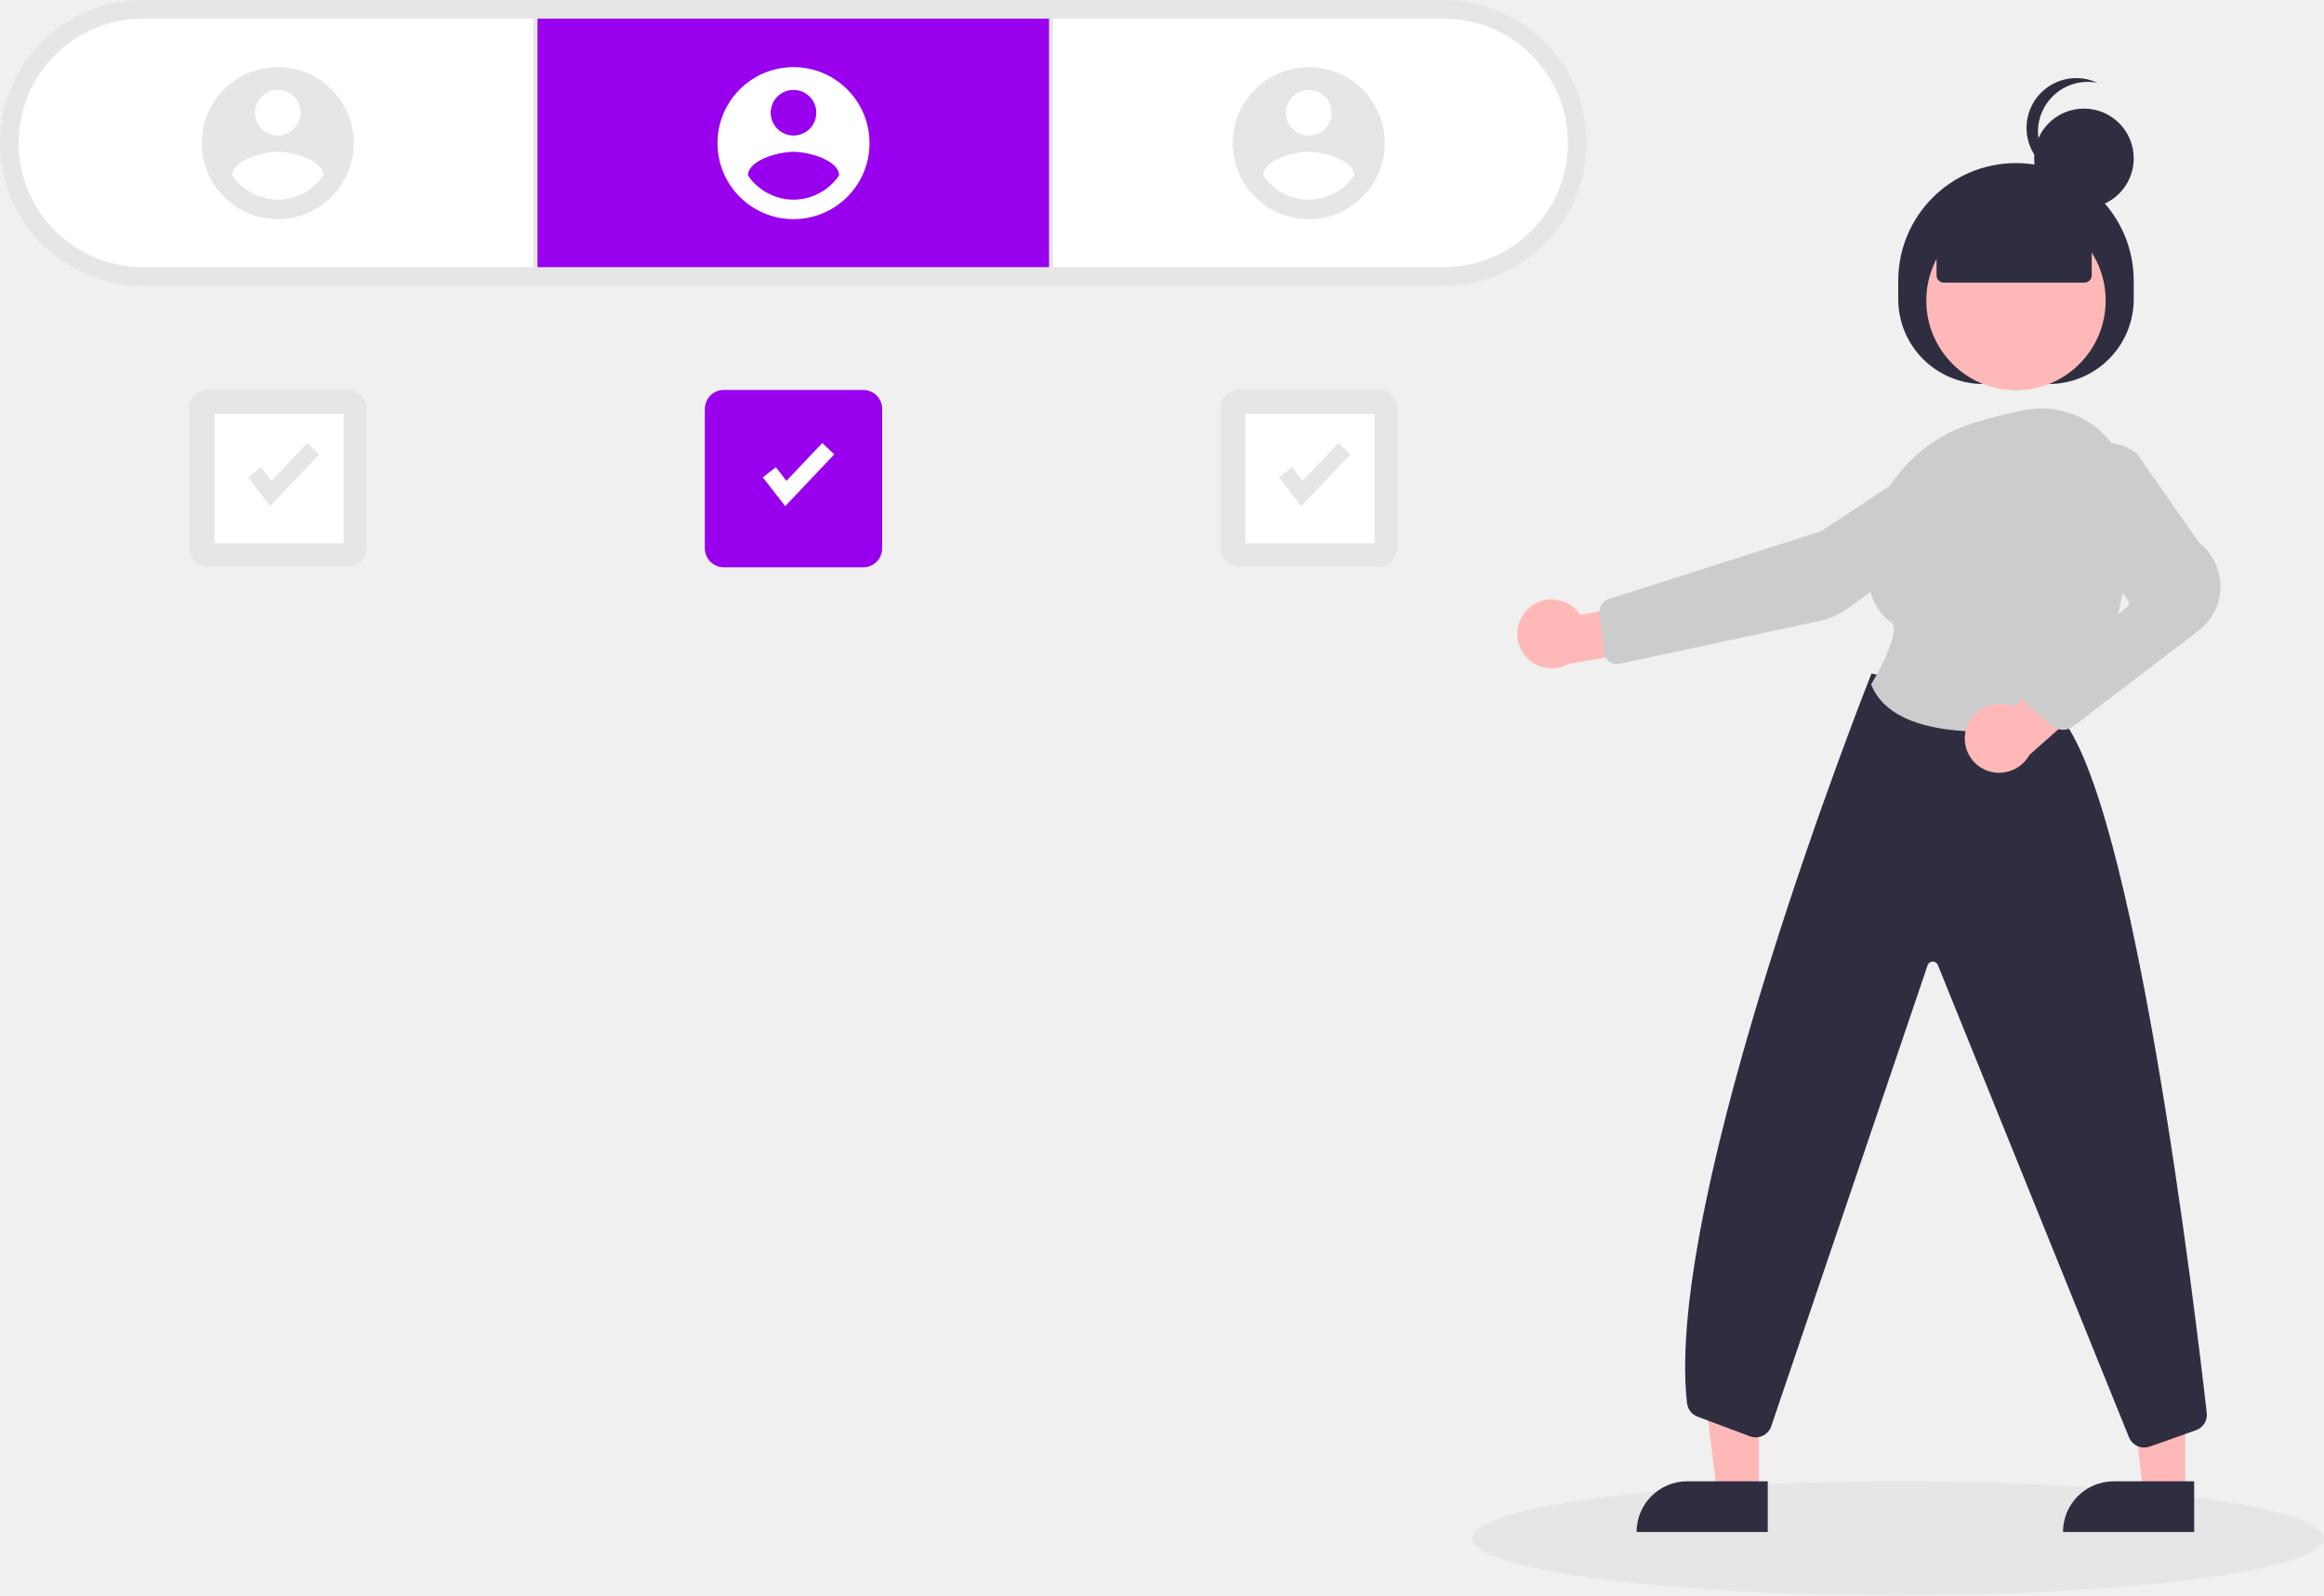
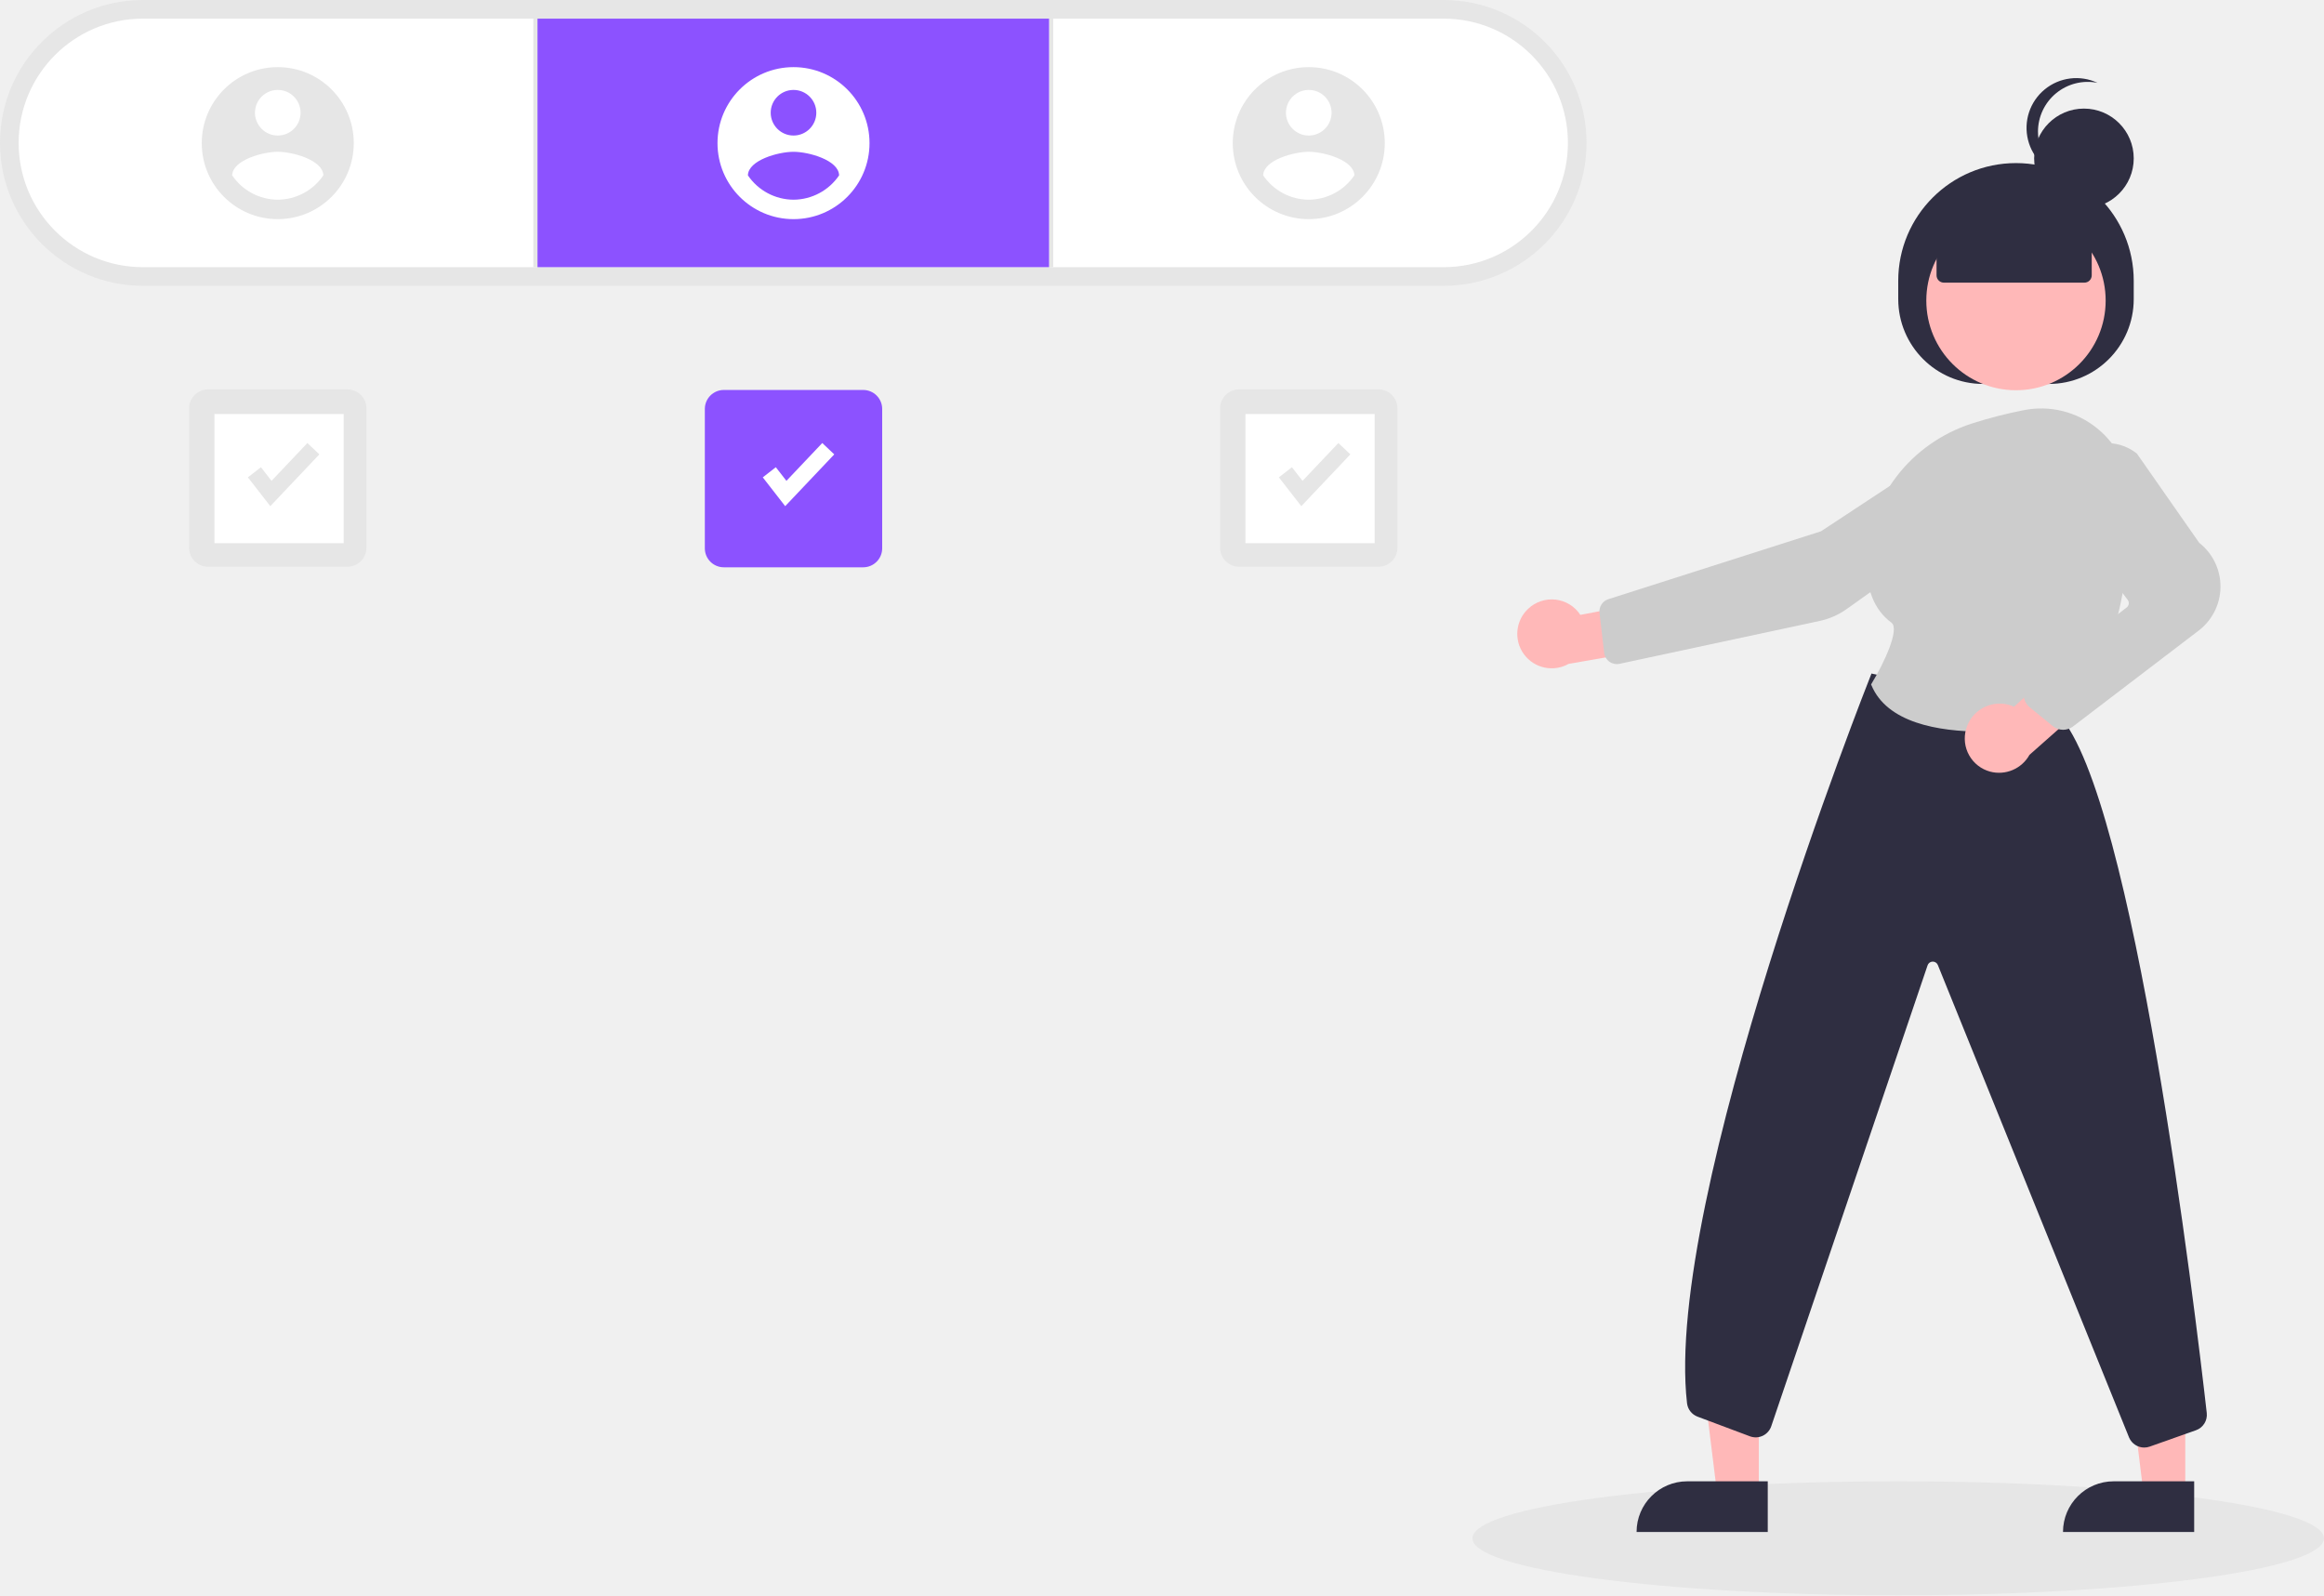
<svg xmlns="http://www.w3.org/2000/svg" width="733.82" height="503.768" viewBox="0 0 733.82 503.768">
  <g id="Group_16" data-name="Group 16" transform="translate(-196.555 -165.086)">
    <path id="Path_204-596" data-name="Path 204" d="M261.846,378.459a45.126,45.126,0,1,1,0-90.252H672.56a45.126,45.126,0,1,1,0,90.252Z" transform="translate(-20.165 -123.12)" fill="#e6e6e6" />
    <path id="Path_205-597" data-name="Path 205" d="M264.96,297.207a39.24,39.24,0,0,0,0,78.48H675.674a39.24,39.24,0,1,0,0-78.48Z" transform="translate(-23.279 -126.234)" fill="#fff" />
    <rect id="Rectangle_15" data-name="Rectangle 15" width="1.308" height="78.48" transform="translate(364.961 170.972)" fill="#e6e6e6" />
    <rect id="Rectangle_17" data-name="Rectangle 17" width="1.308" height="78.48" transform="translate(527.808 170.972)" fill="#e6e6e6" />
-     <rect id="Rectangle_7" data-name="Rectangle 7" width="161.539" height="78.48" transform="translate(366.269 170.972)" fill="#9800ee" />
+     <rect id="Rectangle_7" data-name="Rectangle 7" width="161.539" height="78.48" transform="translate(366.269 170.972)" fill="#8C52FF" />
    <path id="Path_198-598" data-name="Path 198" d="M276.268,206.815a24,24,0,1,0,24,24,24,24,0,0,0-24-24Zm0,7.2a7.2,7.2,0,1,1-7.2,7.2A7.2,7.2,0,0,1,276.268,214.016Zm0,34.662a17.484,17.484,0,0,1-14.4-7.685c.115-4.8,9.6-7.442,14.4-7.442s14.285,2.642,14.4,7.442a17.513,17.513,0,0,1-14.4,7.685Z" transform="translate(170.844 -20.53)" fill="#fff" />
    <path id="Path_200-599" data-name="Path 200" d="M620.7,206.815a24,24,0,1,0,24,24,24,24,0,0,0-24-24Zm0,7.2a7.2,7.2,0,1,1-7.2,7.2A7.2,7.2,0,0,1,620.7,214.015Zm0,34.662a17.484,17.484,0,0,1-14.4-7.685c.115-4.8,9.6-7.442,14.4-7.442s14.285,2.642,14.4,7.442a17.513,17.513,0,0,1-14.4,7.685Z" transform="translate(-336.439 -20.53)" fill="#e6e6e6" />
    <path id="Path_242-600" data-name="Path 242" d="M620.7,206.815a24,24,0,1,0,24,24,24,24,0,0,0-24-24Zm0,7.2a7.2,7.2,0,1,1-7.2,7.2A7.2,7.2,0,0,1,620.7,214.015Zm0,34.662a17.484,17.484,0,0,1-14.4-7.685c.115-4.8,9.6-7.442,14.4-7.442s14.285,2.642,14.4,7.442a17.513,17.513,0,0,1-14.4,7.685Z" transform="translate(-10.892 -20.53)" fill="#e6e6e6" />
-     <rect id="Rectangle_9" data-name="Rectangle 9" width="56" height="56" rx="6" transform="translate(419.112 288.229)" fill="#9800ee" />
+     <rect id="Rectangle_9" data-name="Rectangle 9" width="56" height="56" rx="6" transform="translate(419.112 288.229)" fill="#8C52FF" />
    <ellipse id="Ellipse_29" data-name="Ellipse 29" cx="134.439" cy="18" rx="134.439" ry="18" transform="translate(661.497 632.854)" fill="#e6e6e6" />
    <rect id="Rectangle_12" data-name="Rectangle 12" width="56" height="56" rx="6" transform="translate(581.812 288.049)" fill="#e6e6e6" />
    <rect id="Rectangle_13" data-name="Rectangle 13" width="40.798" height="40.798" transform="translate(589.812 295.83)" fill="#fff" />
    <path id="Path_202-601" data-name="Path 202" d="M253.345,218.766l-7.075-9.1,4.114-3.2,3.35,4.307,11.318-11.946,3.785,3.585Z" transform="translate(191.14 106.158)" fill="#fff" />
    <path id="Path_203-602" data-name="Path 203" d="M425.345,218.766l-7.075-9.1,4.114-3.2,3.35,4.307,11.317-11.946,3.785,3.585Z" transform="translate(182.106 106.158)" fill="#e6e6e6" />
    <rect id="Rectangle_18" data-name="Rectangle 18" width="56" height="56" rx="6" transform="translate(256.265 288.049)" fill="#e6e6e6" />
    <rect id="Rectangle_19" data-name="Rectangle 19" width="40.798" height="40.798" transform="translate(264.265 295.83)" fill="#fff" />
    <path id="Path_243-603" data-name="Path 243" d="M425.345,218.766l-7.075-9.1,4.114-3.2,3.35,4.307,11.317-11.946,3.785,3.585Z" transform="translate(-143.441 106.158)" fill="#e6e6e6" />
    <g id="Group_15" data-name="Group 15">
      <path id="Path_257-604" data-name="Path 257" d="M340.66,397.363H327.48l-6.268-50.837,19.452,0Z" transform="translate(545.904 239.259)" fill="#ffb8b8" />
      <path id="Path_258-605" data-name="Path 258" d="M320.6,387.355h25.418v16H304.6a16,16,0,0,1,16-16Z" transform="translate(543.364 245.5)" fill="#2f2e41" />
      <path id="Path_259-606" data-name="Path 259" d="M223.865,397.363h-13.18l-6.268-50.837,19.452,0Z" transform="translate(528.049 239.259)" fill="#ffb8b8" />
      <path id="Path_260-607" data-name="Path 260" d="M203.81,387.355h25.418v16H187.806a16,16,0,0,1,16-16Z" transform="translate(525.51 245.5)" fill="#2f2e41" />
      <path id="Path_261-608" data-name="Path 261" d="M487.471,249.585V243.82a37.18,37.18,0,0,1,37.18-37.18h0a37.18,37.18,0,0,1,37.18,37.18v5.764a26.8,26.8,0,0,1-26.8,26.8H514.275a26.8,26.8,0,0,1-26.8-26.8Z" transform="translate(308.465 9.946)" fill="#2f2e41" />
      <ellipse id="Ellipse_36" data-name="Ellipse 36" cx="28.316" cy="28.316" rx="28.316" ry="28.316" transform="translate(804.801 231.687)" fill="#ffb8b8" />
      <path id="Path_263-609" data-name="Path 263" d="M386.583,329.1a10.811,10.811,0,0,1,16.463,1.934l24.273-4.591,6.388,14.07-34.37,6A10.869,10.869,0,0,1,386.583,329.1Z" transform="translate(292.514 28.216)" fill="#ffb8b8" />
      <path id="Path_264-610" data-name="Path 264" d="M515.087,284.516l.317.481-39.8,26.221-67.164,21.447a4.044,4.044,0,0,0-2.781,4.31l1.465,12.62a4.036,4.036,0,0,0,4.854,3.48l63.212-13.549a22.833,22.833,0,0,0,8.5-3.742L528.4,303.969A11.5,11.5,0,0,0,515.4,285Z" transform="translate(295.954 21.634)" fill="#ccc" />
      <path id="Path_265-611" data-name="Path 265" d="M574.076,590.876a5.209,5.209,0,0,1-4.771-3.115l-60.421-149.3a1.729,1.729,0,0,0-3.238.182L456.351,583.993a5.189,5.189,0,0,1-6.781,3.333l-16.53-6.2a5.175,5.175,0,0,1-3.34-4.271c-7.437-64.782,57.413-228.3,58.069-229.946l.182-.455,59.116,13.077.123.134c23.585,25.73,42.971,188.012,46.618,220.283a5.163,5.163,0,0,1-3.425,5.472l-14.591,5.16a5.139,5.139,0,0,1-1.716.295Z" transform="translate(299.543 31.32)" fill="#2f2e41" />
      <path id="Path_266-612" data-name="Path 266" d="M515.547,375.9c-14.323,0-30.291-2.856-35.206-14.642l-.113-.271.153-.251c3.88-6.366,9.007-17.224,6.251-19.263-5.429-4.014-8.064-10.618-7.83-19.628.508-19.559,13.835-36.925,33.163-43.212h0a147.146,147.146,0,0,1,16.443-4.234,27.993,27.993,0,0,1,23.21,5.732,28.276,28.276,0,0,1,10.486,21.755c.2,20.9-3.015,50.015-19.5,70a5.128,5.128,0,0,1-3.036,1.765A140.9,140.9,0,0,1,515.547,375.9Z" transform="translate(307.138 20.219)" fill="#ccc" />
      <path id="Path_267-613" data-name="Path 267" d="M506.106,364.845a11.017,11.017,0,0,1,13.464-7.683,10.843,10.843,0,0,1,1.669.618l18.43-16.773,12.818,8.635L526.13,372.966a11,11,0,0,1-12.466,5.288,10.83,10.83,0,0,1-7.558-13.409Z" transform="translate(311.251 30.487)" fill="#ffb8b8" />
      <path id="Path_268-614" data-name="Path 268" d="M534.283,373.874A5.174,5.174,0,0,1,531,372.7l-7.268-5.939a5.188,5.188,0,0,1,.126-8.134l30.484-23.38a1.733,1.733,0,0,0,.327-2.415l-18.815-24.875a15.316,15.316,0,0,1,1.023-19.731h0a15.273,15.273,0,0,1,20.622-1.649l.119.126,19.647,28.133a17.515,17.515,0,0,1-.415,27.883l-39.481,30.134a5.2,5.2,0,0,1-3.088,1.017Z" transform="translate(313.718 21.67)" fill="#ccc" />
      <path id="Path_269-615" data-name="Path 269" d="M497.965,240.705V226.656L523.047,215.7l23.916,10.952v14.049a2.306,2.306,0,0,1-2.306,2.306H500.271a2.306,2.306,0,0,1-2.306-2.306Z" transform="translate(310.07 11.332)" fill="#2f2e41" />
      <circle id="Ellipse_30" data-name="Ellipse 30" cx="15.722" cy="15.722" r="15.722" transform="translate(838.852 199.377)" fill="#2f2e41" />
      <path id="Path_185-616" data-name="Path 185" d="M896.5,218.806a15.715,15.715,0,0,1,18.8-15.417,15.715,15.715,0,1,0-9.764,29.629,15.709,15.709,0,0,1-9.032-14.212Z" transform="translate(-56.438 -12.141)" fill="#2f2e41" />
    </g>
  </g>
</svg>
